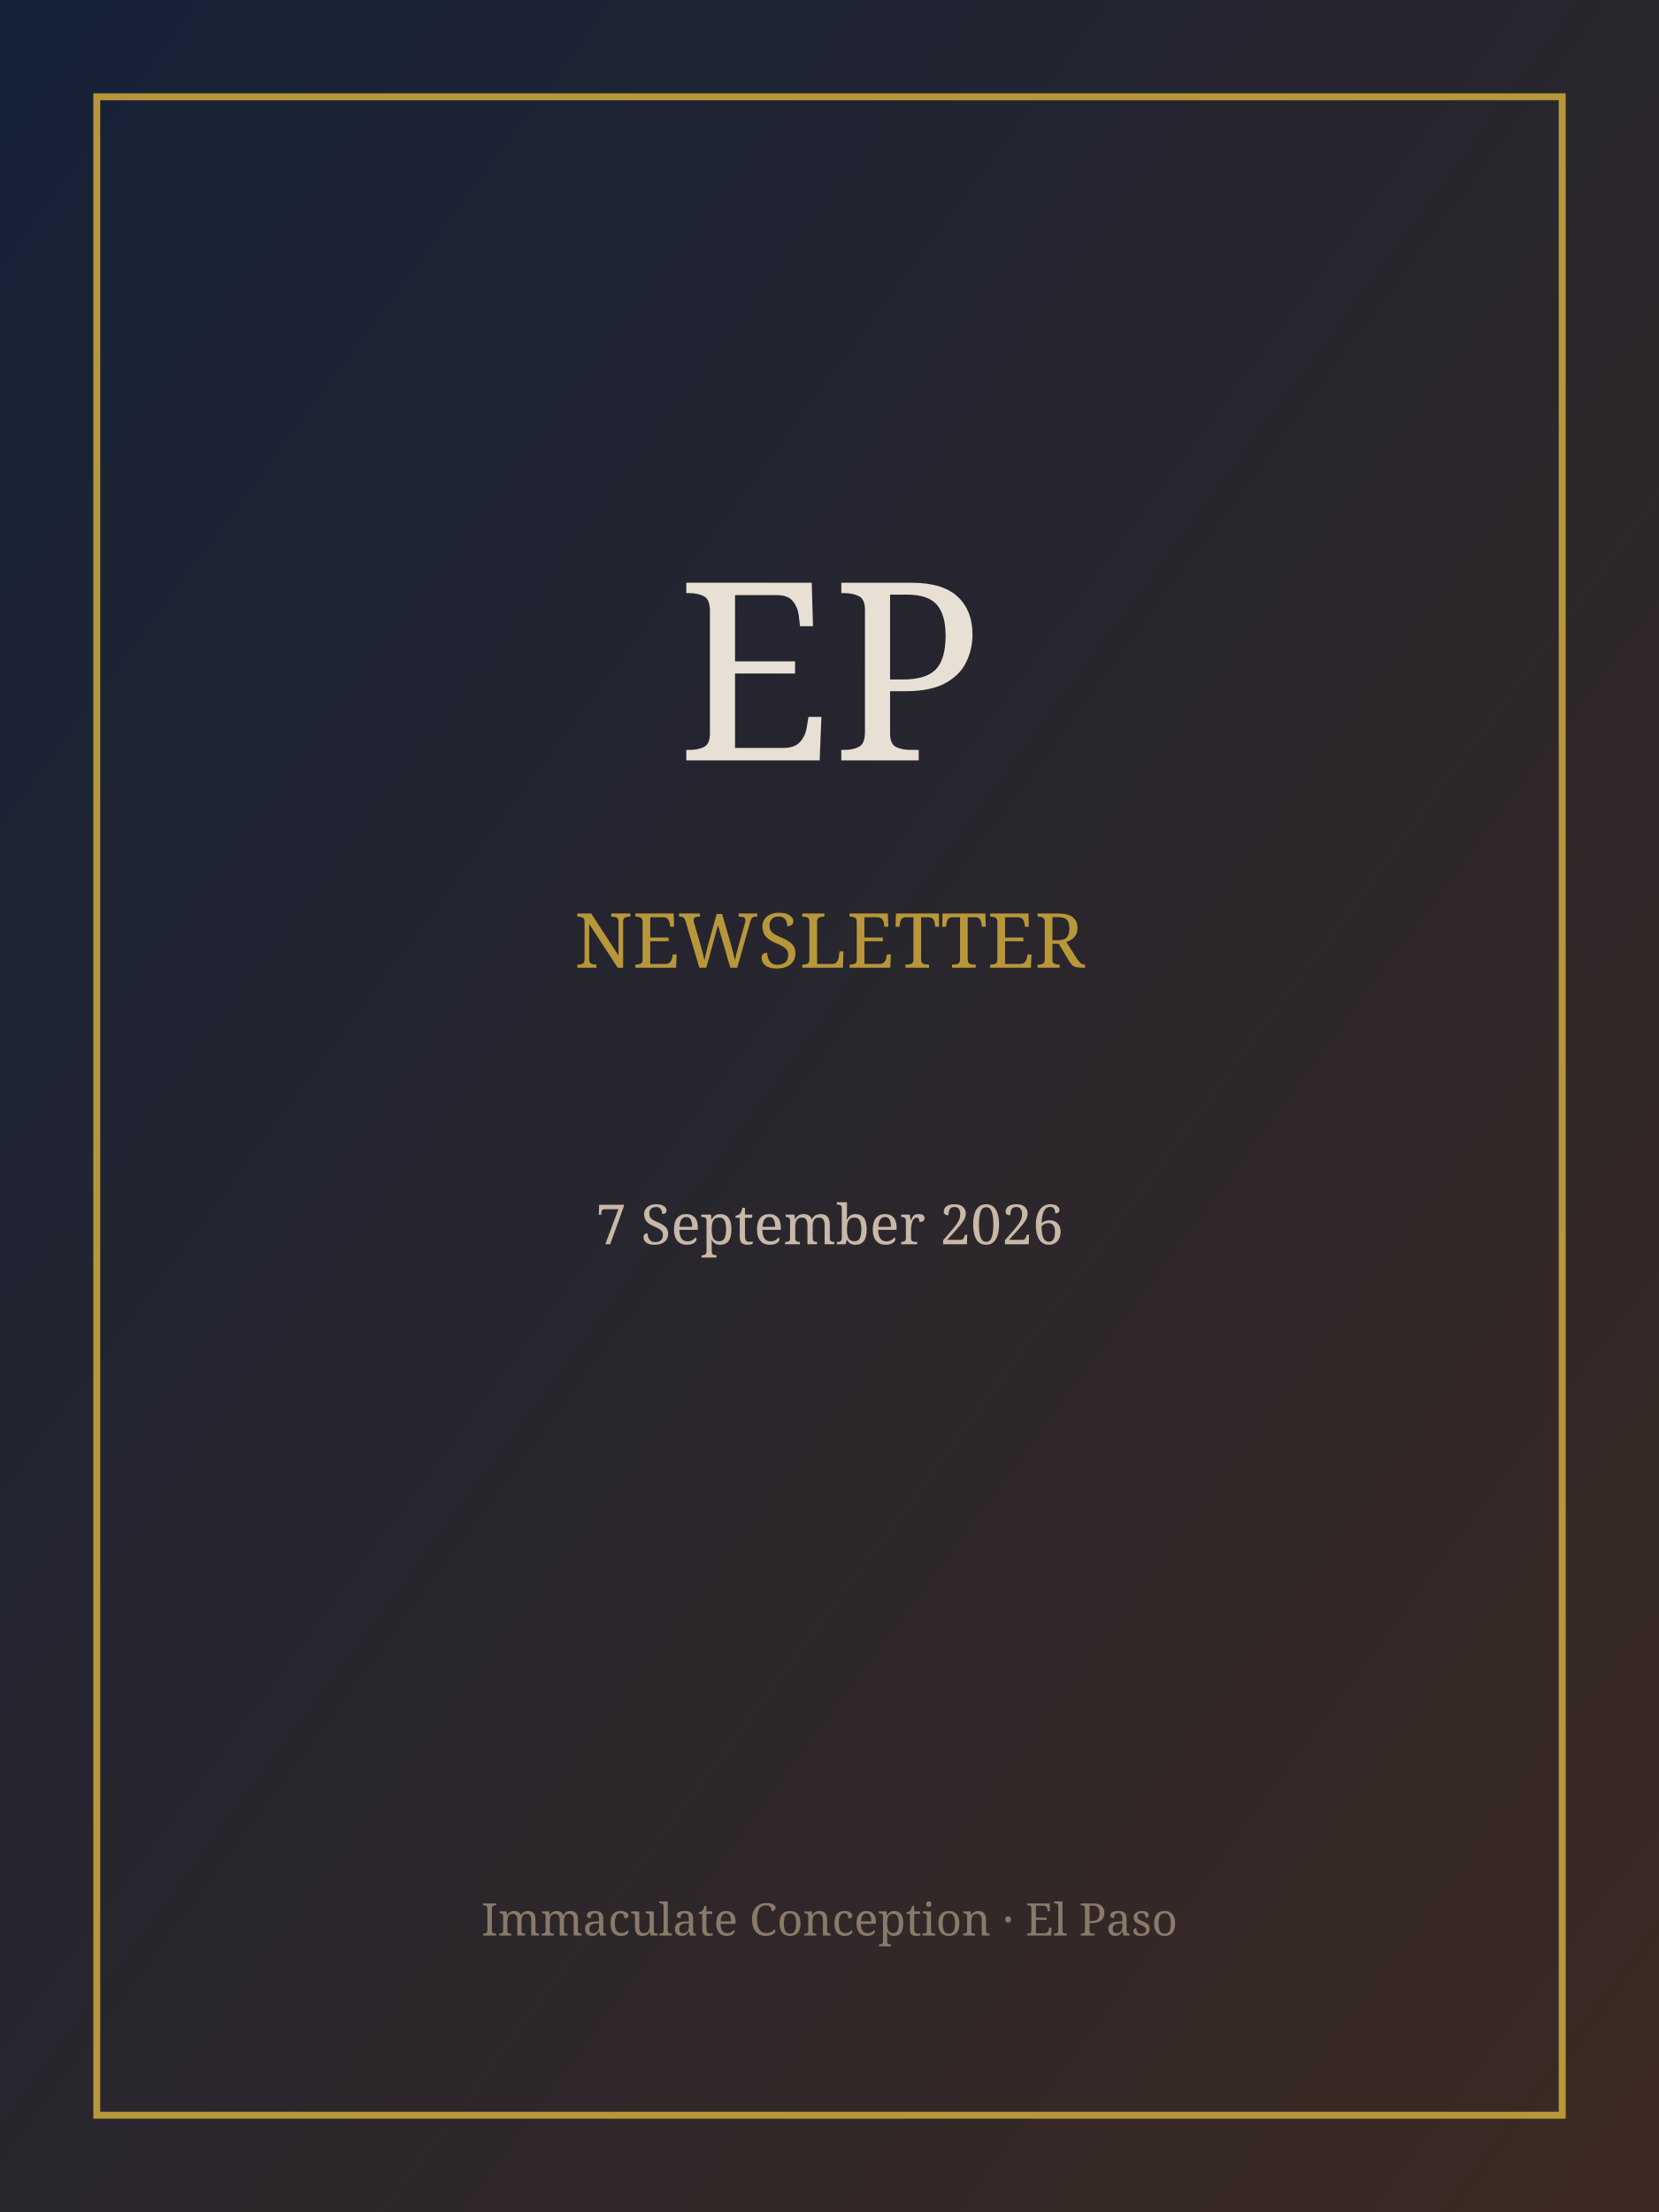
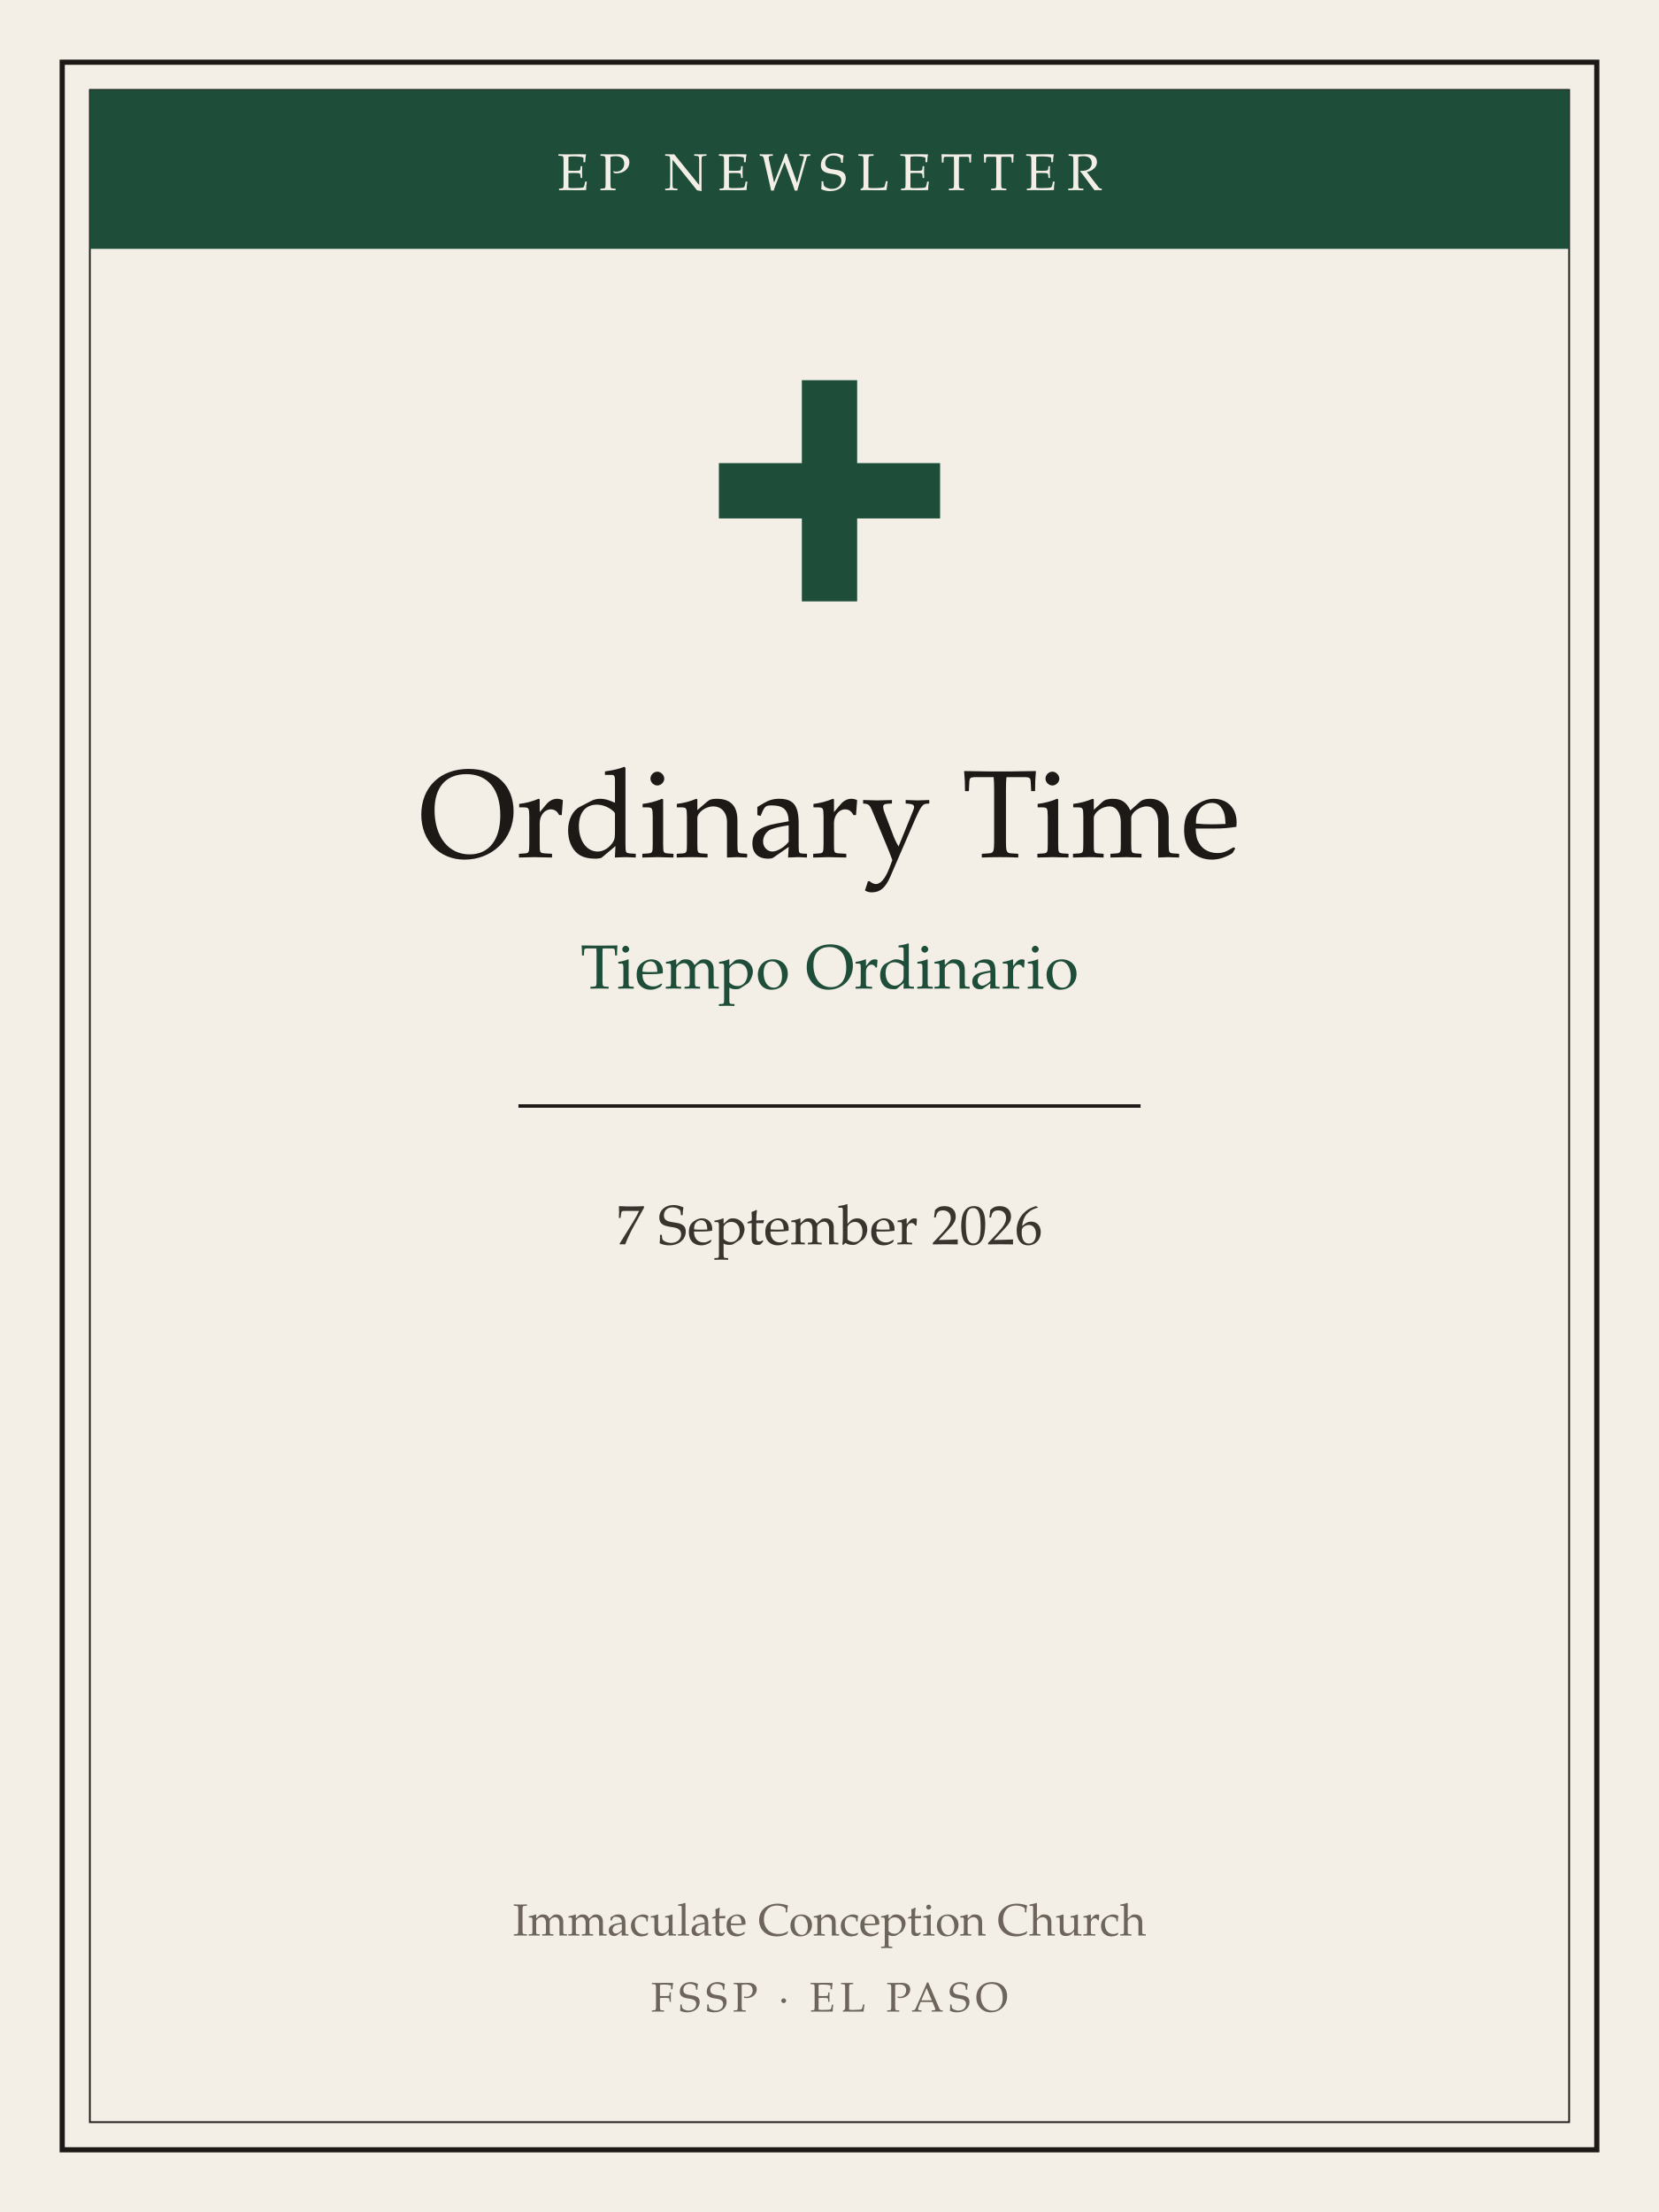
<svg xmlns="http://www.w3.org/2000/svg" width="480" height="640" viewBox="0 0 480 640">
-   <defs>
-     <linearGradient id="g" x1="0" y1="0" x2="1" y2="1">
-       <stop offset="0%" stop-color="#152238" />
-       <stop offset="100%" stop-color="#3d2a22" />
-     </linearGradient>
-   </defs>
-   <rect width="480" height="640" fill="url(#g)" />
-   <rect x="28" y="28" width="424" height="584" fill="none" stroke="#b8973a" stroke-width="2" />
-   <text x="240" y="220" text-anchor="middle" font-family="Georgia, serif" font-size="72" fill="#e8e0d4">EP</text>
-   <text x="240" y="280" text-anchor="middle" font-family="Georgia, serif" font-size="22" fill="#b8973a">NEWSLETTER</text>
-   <text x="240" y="360" text-anchor="middle" font-family="Georgia, serif" font-size="16" fill="#c9b8a8">7 September 2026</text>
-   <text x="240" y="560" text-anchor="middle" font-family="Georgia, serif" font-size="13" fill="#8a7a6a">Immaculate Conception · El Paso</text>
+   <rect width="480" height="640" fill="#f4efe6" />
+   <rect x="18" y="18" width="444" height="604" fill="none" stroke="#1c1916" stroke-width="1.5" />
+   <rect x="26" y="26" width="428" height="588" fill="none" stroke="#1c1916" stroke-width="0.5" />
+   <rect x="26" y="26" width="428" height="46" fill="#1e4d3a" />
+   <text x="240" y="55" text-anchor="middle" font-family="Palatino, Georgia, serif" font-size="15" letter-spacing="3" fill="#f4efe6">EP NEWSLETTER</text>
+   <rect x="232" y="110" width="16" height="64" fill="#1e4d3a" />
+   <rect x="208" y="134" width="64" height="16" fill="#1e4d3a" />
+   <text x="240" y="248" text-anchor="middle" font-family="Palatino, Georgia, serif" font-size="36" fill="#1c1916">Ordinary Time</text>
+   <text x="240" y="286" text-anchor="middle" font-family="Palatino, Georgia, serif" font-size="18" fill="#1e4d3a">Tiempo Ordinario</text>
+   <line x1="150" y1="320" x2="330" y2="320" stroke="#1c1916" stroke-width="1" />
+   <text x="240" y="360" text-anchor="middle" font-family="Palatino, Georgia, serif" font-size="16" fill="#3a342e">7 September 2026</text>
+   <text x="240" y="560" text-anchor="middle" font-family="Palatino, Georgia, serif" font-size="13" fill="#6d655c">Immaculate Conception Church</text>
+   <text x="240" y="582" text-anchor="middle" font-family="Palatino, Georgia, serif" font-size="12" letter-spacing="1.5" fill="#6d655c">FSSP · EL PASO</text>
</svg>
